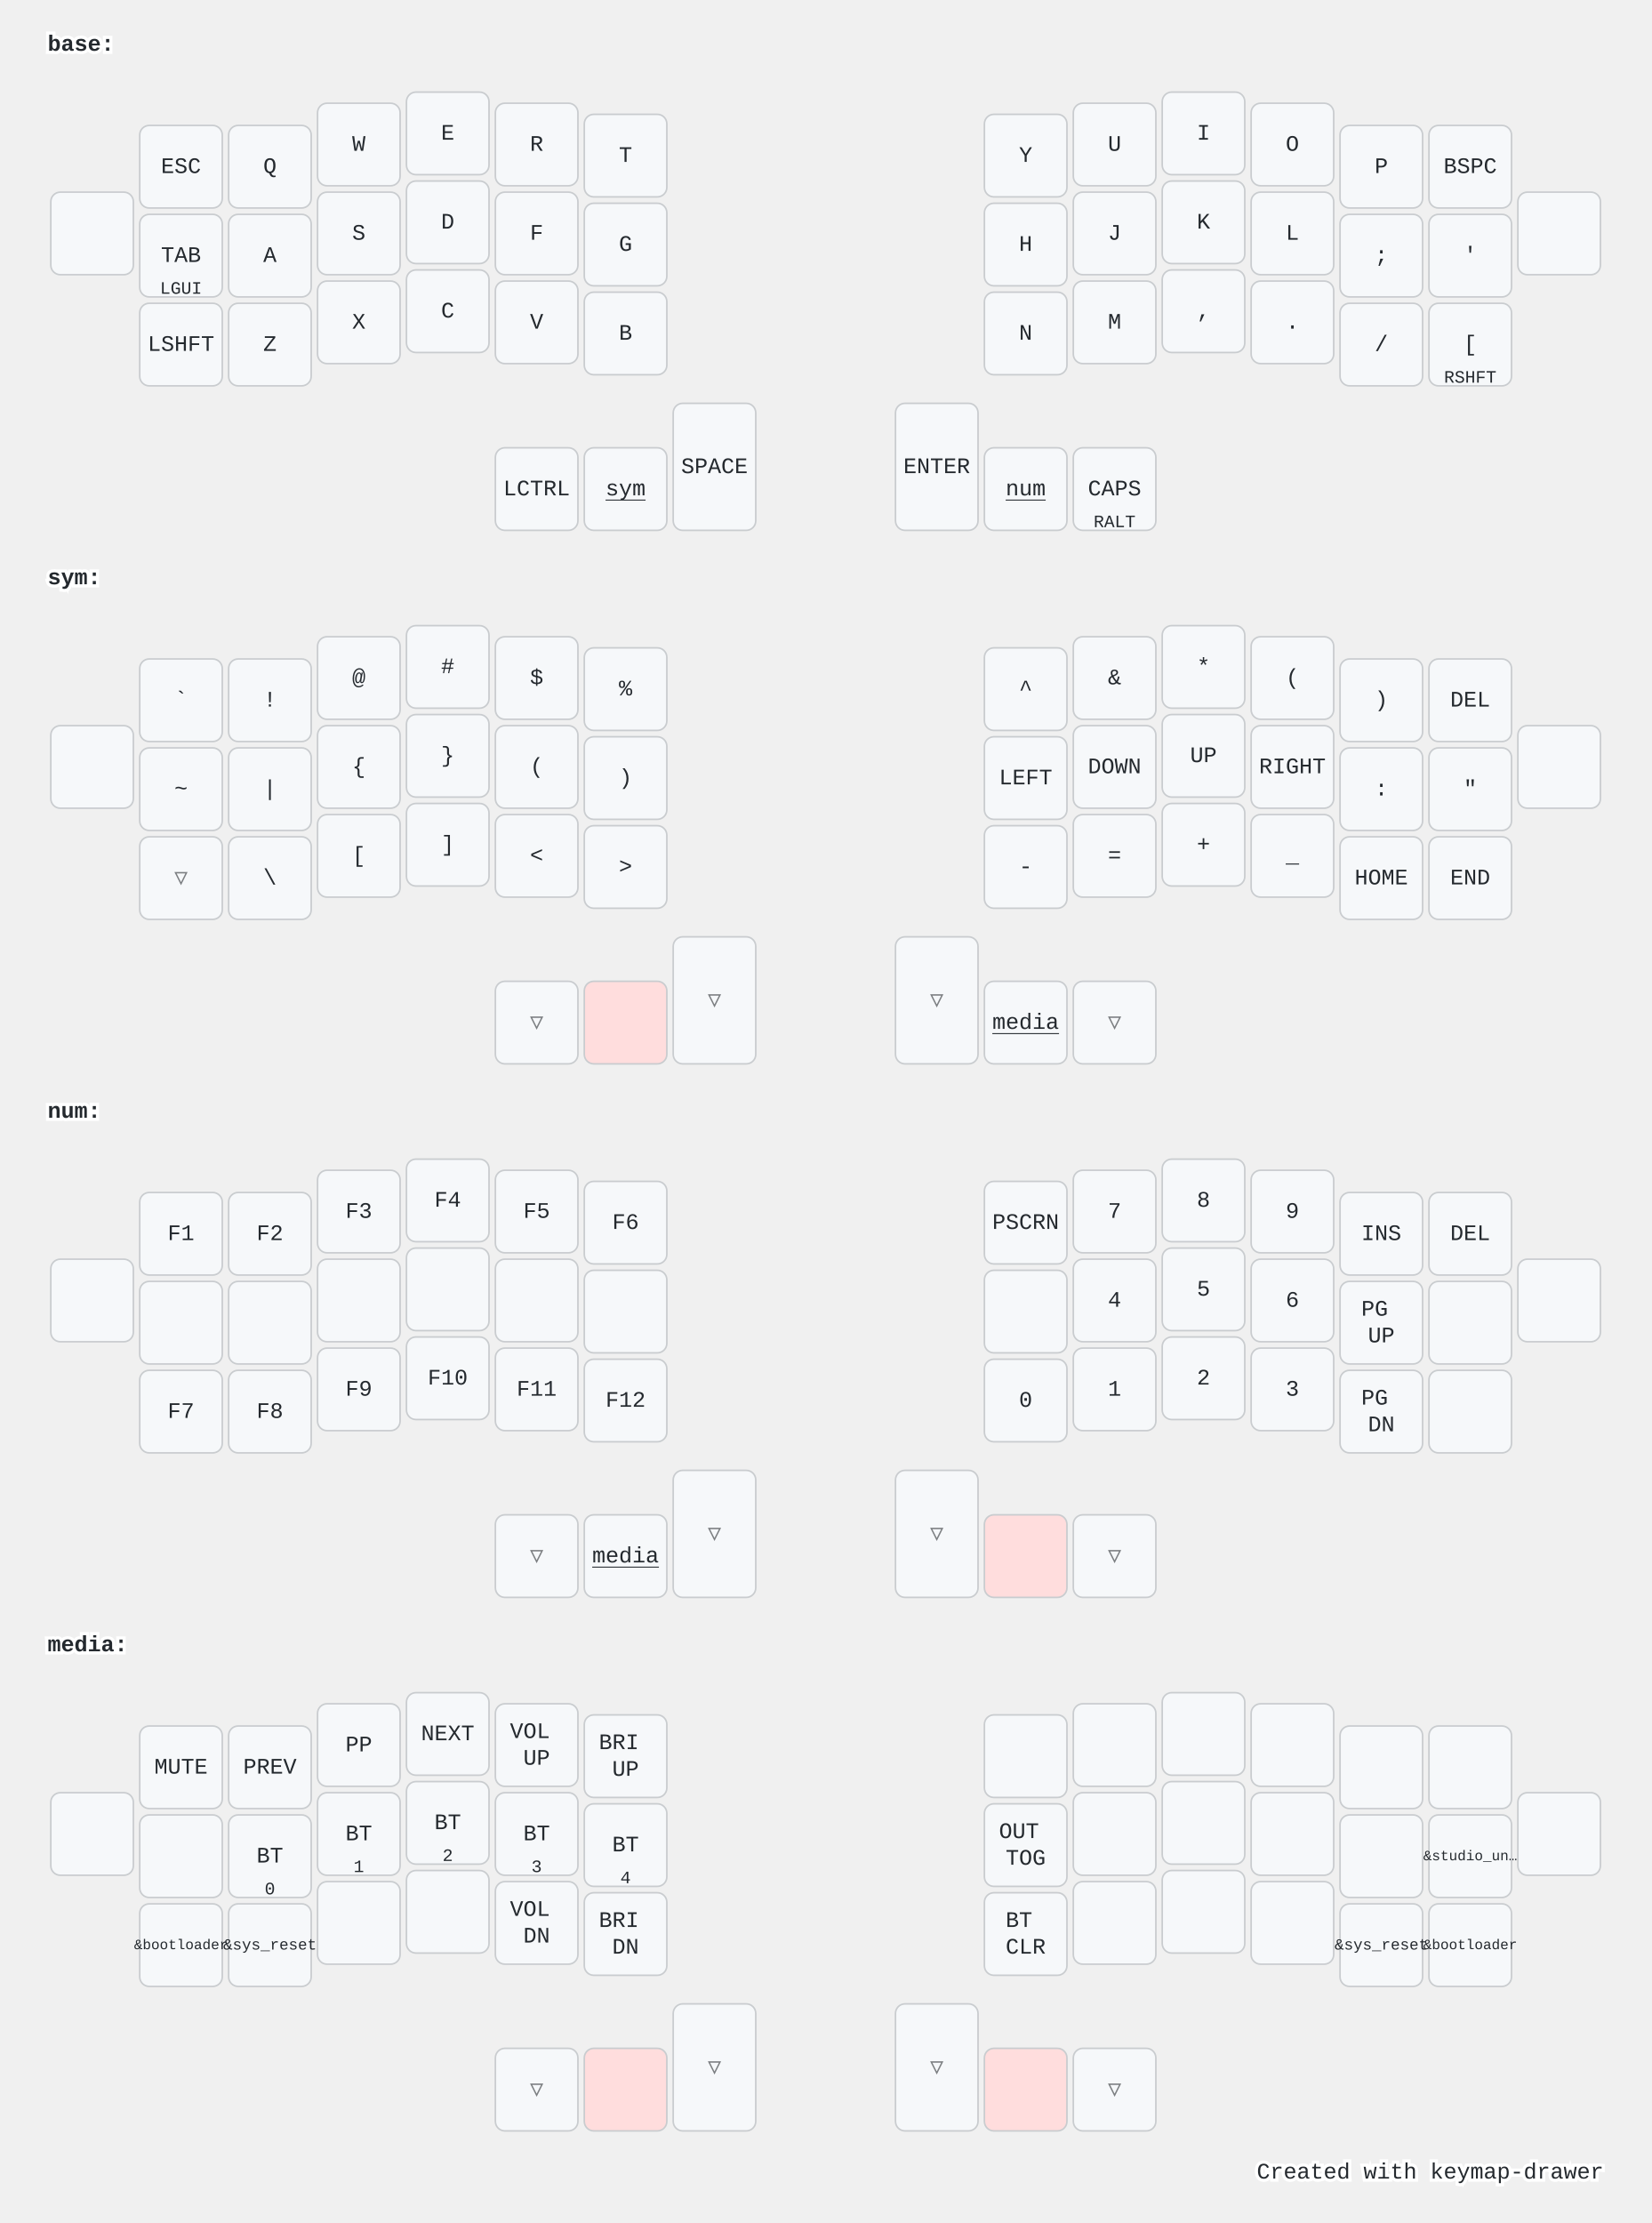
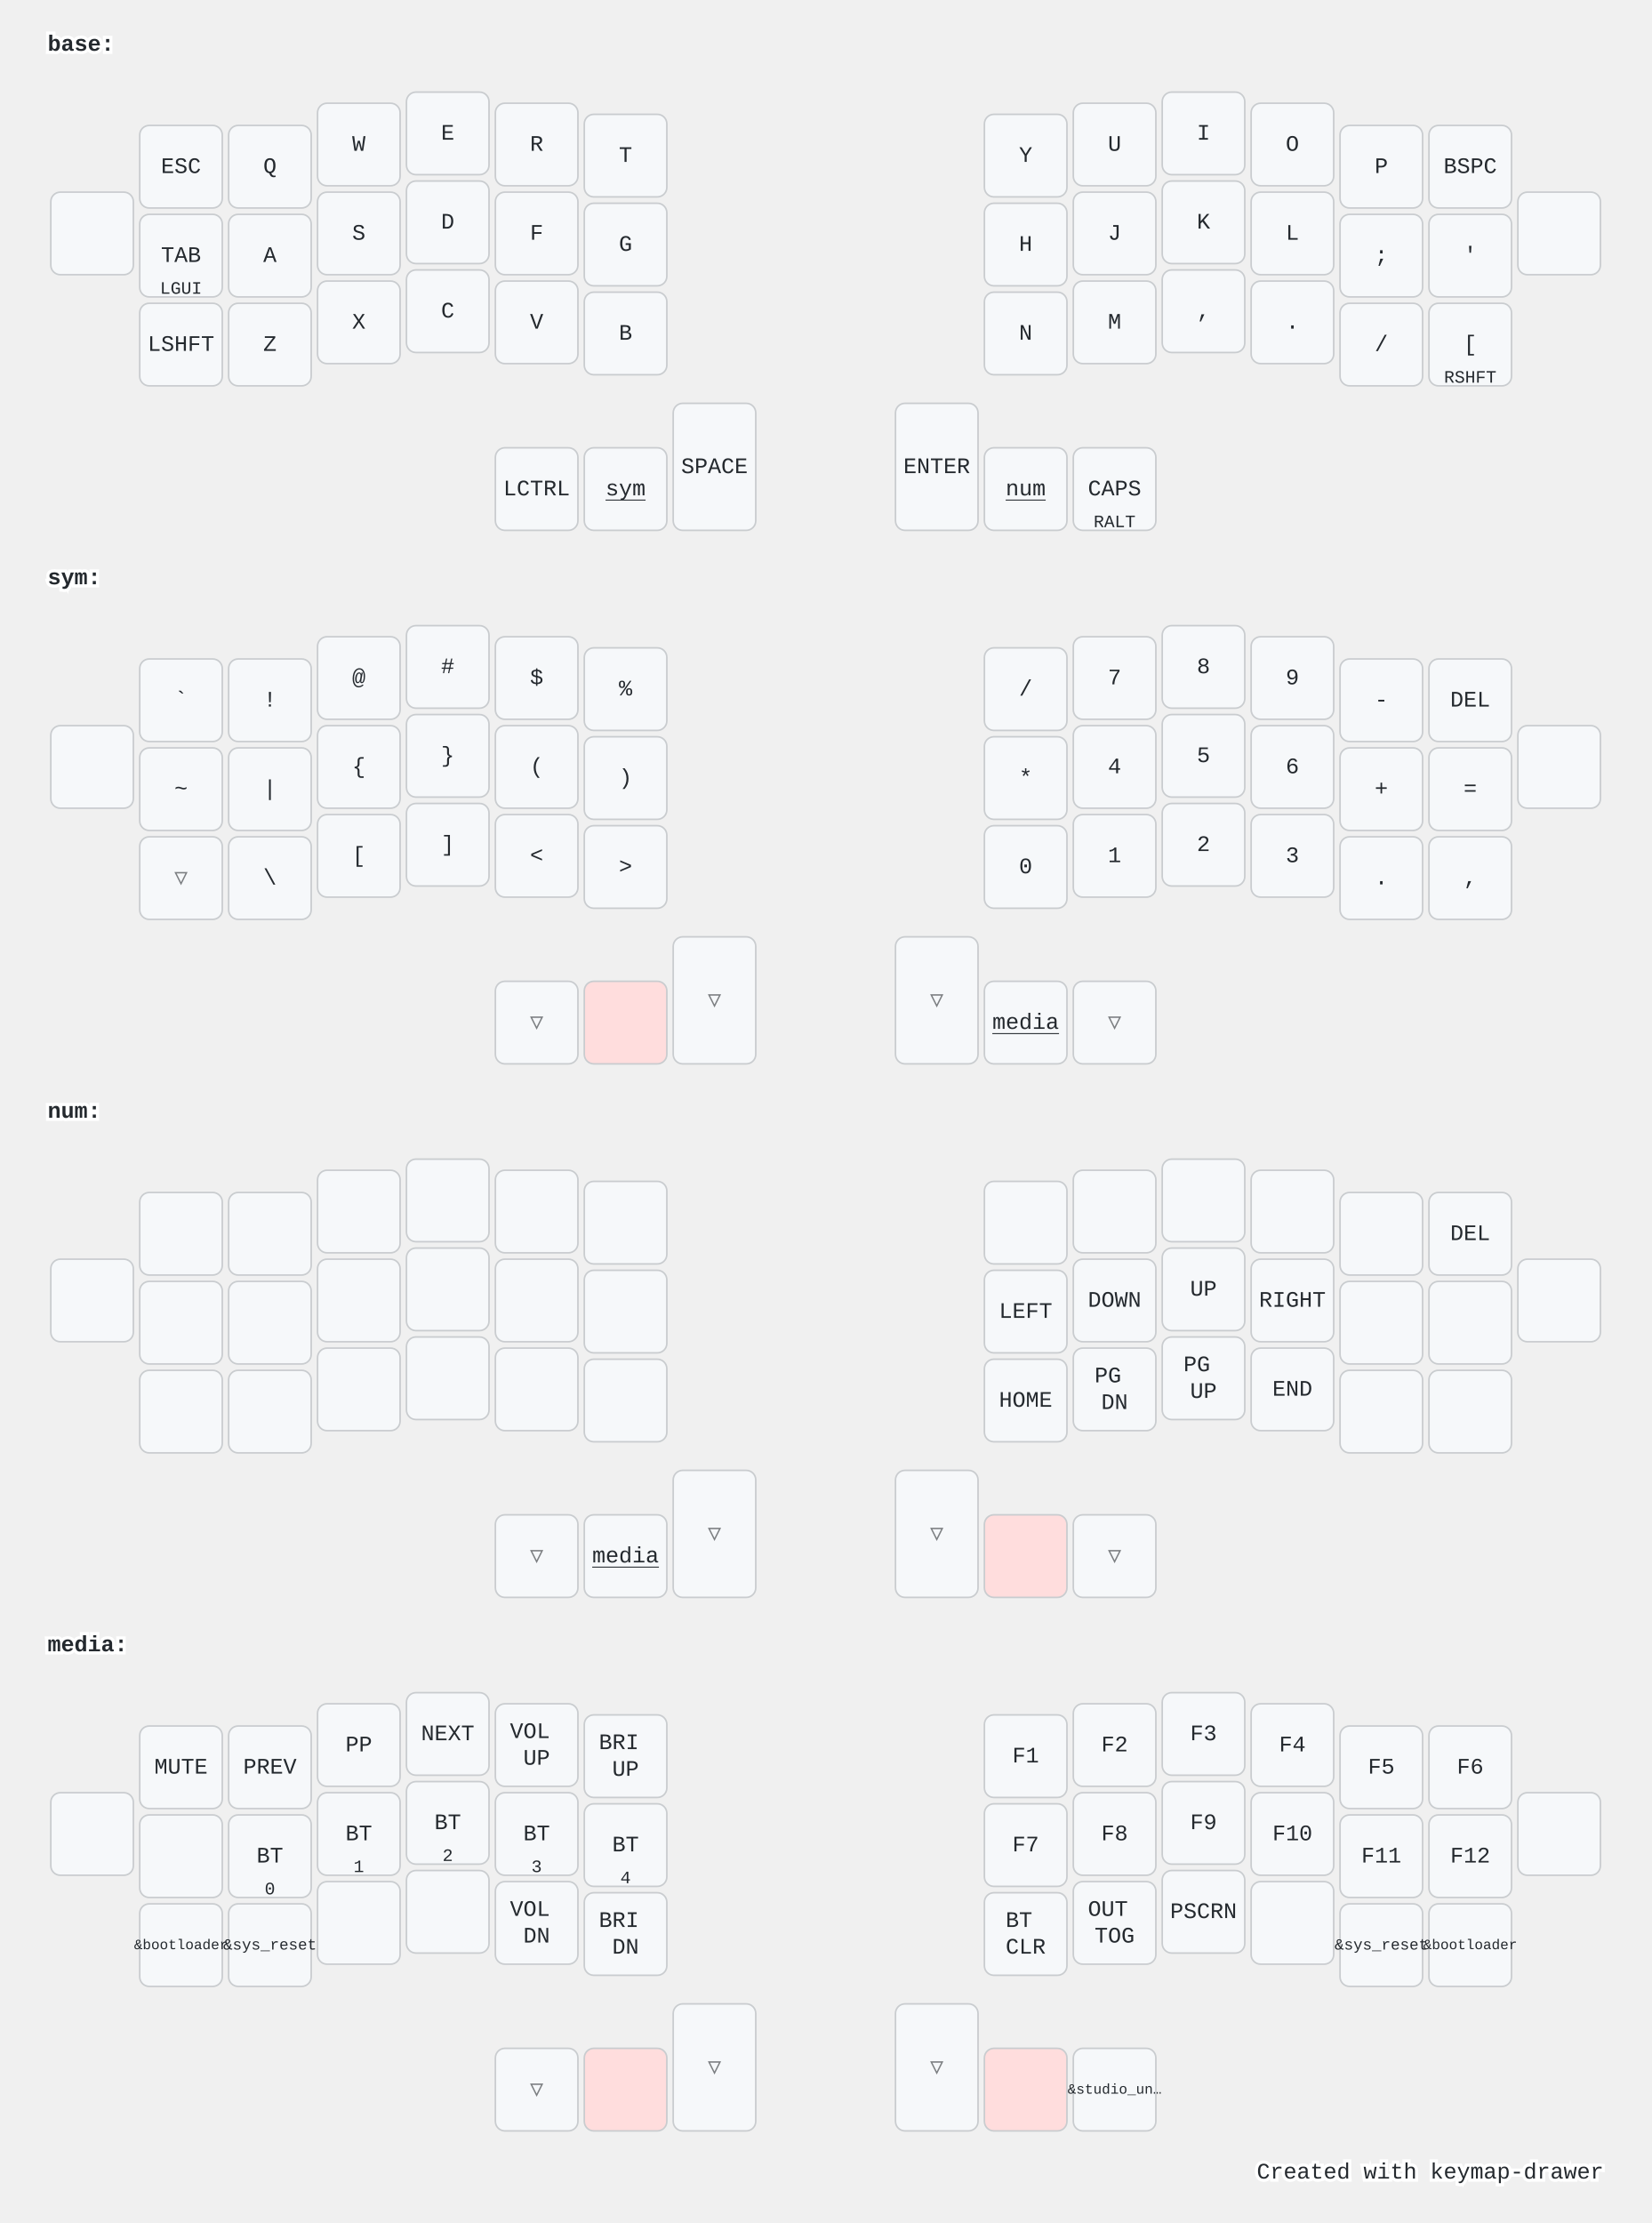
<svg xmlns="http://www.w3.org/2000/svg" width="1040" height="1400" viewBox="0 0 1040 1400" class="keymap">
  <style>/* inherit to force styles through use tags */
svg path {
    fill: inherit;
}

/* font and background color specifications */
svg.keymap {
    font-family: SFMono-Regular,Consolas,Liberation Mono,Menlo,monospace;
    font-size: 14px;
    font-kerning: normal;
    text-rendering: optimizeLegibility;
    fill: #24292e;
}

/* default key styling */
rect.key {
    fill: #f6f8fa;
}

rect.key, rect.combo {
    stroke: #c9cccf;
    stroke-width: 1;
}

/* default key side styling, only used is draw_key_sides is set */
rect.side {
    filter: brightness(90%);
}

/* color accent for combo boxes */
rect.combo, rect.combo-separate {
    fill: #cdf;
}

/* color accent for held keys */
rect.held, rect.combo.held {
    fill: #fdd;
}

/* color accent for ghost (optional) keys */
rect.ghost, rect.combo.ghost {
    stroke-dasharray: 4, 4;
    stroke-width: 2;
}

text {
    text-anchor: middle;
    dominant-baseline: middle;
}

/* styling for layer labels */
text.label {
    font-weight: bold;
    text-anchor: start;
    stroke: white;
    stroke-width: 4;
    paint-order: stroke;
}

/* styling for optional footer */
text.footer {
    text-anchor: end;
    dominant-baseline: auto;
    stroke: white;
    stroke-width: 4;
    paint-order: stroke;
}

/* styling for combo tap, and key non-tap label text */
text.combo, text.hold, text.shifted, text.left, text.right, text.tl, text.tr, text.bl, text.br {
    font-size: 11px;
}

text.hold, text.bl, text.br {
    text-anchor: middle;
    dominant-baseline: auto;
}

text.shifted, text.tl, text.tr {
    text-anchor: middle;
    dominant-baseline: hanging;
}

text.left, text.tl, text.bl {
    text-anchor: start;
}

text.right, text.tr, text.br {
    text-anchor: end;
}

text.layer-activator {
    text-decoration: underline;
}

/* styling for hold/shifted label text in combo box */
text.combo.hold, text.combo.shifted, text.combo.left, text.combo.right {
    font-size: 8px;
}

/* lighter symbol for transparent keys */
text.trans {
    fill: #7b7e81;
}

/* styling for combo dendrons */
path.combo {
    stroke-width: 1;
    stroke: gray;
    fill: none;
}

/* Start Tabler Icons Cleanup */
/* cannot use height/width with glyphs */
.icon-tabler &gt; path {
    fill: inherit;
    stroke: inherit;
    stroke-width: 2;
}
/* hide tabler's default box */
.icon-tabler &gt; path[stroke="none"][fill="none"] {
    visibility: hidden;
}
/* End Tabler Icons Cleanup */

@media (prefers-color-scheme: dark) {
svg.keymap { fill: #d1d6db; }
rect.key { fill: #3f4750; }
rect.key, rect.combo { stroke: #60666c; }
rect.combo, rect.combo-separate { fill: #1f3d7a; }
rect.held, rect.combo.held { fill: #854747; }
text.label, text.footer { stroke: black; }
text.trans { fill: #7e8184; }
path.combo { stroke: #7f7f7f; }

}</style>
  <g transform="translate(30, 0)" class="layer-base">
    <text x="0" y="28" class="label" id="base">base:</text>
    <g transform="translate(0, 56)">
      <g transform="translate(28, 91)" class="key keypos-0">
        <rect rx="6" ry="6" x="-26" y="-26" width="52" height="52" class="key" />
      </g>
      <g transform="translate(84, 49)" class="key keypos-1">
        <rect rx="6" ry="6" x="-26" y="-26" width="52" height="52" class="key" />
        <text x="0" y="0" class="key tap">ESC</text>
      </g>
      <g transform="translate(140, 49)" class="key keypos-2">
        <rect rx="6" ry="6" x="-26" y="-26" width="52" height="52" class="key" />
        <text x="0" y="0" class="key tap">Q</text>
      </g>
      <g transform="translate(196, 35)" class="key keypos-3">
        <rect rx="6" ry="6" x="-26" y="-26" width="52" height="52" class="key" />
        <text x="0" y="0" class="key tap">W</text>
      </g>
      <g transform="translate(252, 28)" class="key keypos-4">
        <rect rx="6" ry="6" x="-26" y="-26" width="52" height="52" class="key" />
        <text x="0" y="0" class="key tap">E</text>
      </g>
      <g transform="translate(308, 35)" class="key keypos-5">
        <rect rx="6" ry="6" x="-26" y="-26" width="52" height="52" class="key" />
        <text x="0" y="0" class="key tap">R</text>
      </g>
      <g transform="translate(364, 42)" class="key keypos-6">
        <rect rx="6" ry="6" x="-26" y="-26" width="52" height="52" class="key" />
        <text x="0" y="0" class="key tap">T</text>
      </g>
      <g transform="translate(616, 42)" class="key keypos-7">
        <rect rx="6" ry="6" x="-26" y="-26" width="52" height="52" class="key" />
        <text x="0" y="0" class="key tap">Y</text>
      </g>
      <g transform="translate(672, 35)" class="key keypos-8">
        <rect rx="6" ry="6" x="-26" y="-26" width="52" height="52" class="key" />
        <text x="0" y="0" class="key tap">U</text>
      </g>
      <g transform="translate(728, 28)" class="key keypos-9">
        <rect rx="6" ry="6" x="-26" y="-26" width="52" height="52" class="key" />
        <text x="0" y="0" class="key tap">I</text>
      </g>
      <g transform="translate(784, 35)" class="key keypos-10">
        <rect rx="6" ry="6" x="-26" y="-26" width="52" height="52" class="key" />
        <text x="0" y="0" class="key tap">O</text>
      </g>
      <g transform="translate(840, 49)" class="key keypos-11">
        <rect rx="6" ry="6" x="-26" y="-26" width="52" height="52" class="key" />
        <text x="0" y="0" class="key tap">P</text>
      </g>
      <g transform="translate(896, 49)" class="key keypos-12">
        <rect rx="6" ry="6" x="-26" y="-26" width="52" height="52" class="key" />
        <text x="0" y="0" class="key tap">BSPC</text>
      </g>
      <g transform="translate(952, 91)" class="key keypos-13">
        <rect rx="6" ry="6" x="-26" y="-26" width="52" height="52" class="key" />
      </g>
      <g transform="translate(84, 105)" class="key keypos-14">
        <rect rx="6" ry="6" x="-26" y="-26" width="52" height="52" class="key" />
        <text x="0" y="0" class="key tap">TAB</text>
        <text x="0" y="24" class="key hold">LGUI</text>
      </g>
      <g transform="translate(140, 105)" class="key keypos-15">
        <rect rx="6" ry="6" x="-26" y="-26" width="52" height="52" class="key" />
        <text x="0" y="0" class="key tap">A</text>
      </g>
      <g transform="translate(196, 91)" class="key keypos-16">
        <rect rx="6" ry="6" x="-26" y="-26" width="52" height="52" class="key" />
        <text x="0" y="0" class="key tap">S</text>
      </g>
      <g transform="translate(252, 84)" class="key keypos-17">
        <rect rx="6" ry="6" x="-26" y="-26" width="52" height="52" class="key" />
        <text x="0" y="0" class="key tap">D</text>
      </g>
      <g transform="translate(308, 91)" class="key keypos-18">
        <rect rx="6" ry="6" x="-26" y="-26" width="52" height="52" class="key" />
        <text x="0" y="0" class="key tap">F</text>
      </g>
      <g transform="translate(364, 98)" class="key keypos-19">
        <rect rx="6" ry="6" x="-26" y="-26" width="52" height="52" class="key" />
        <text x="0" y="0" class="key tap">G</text>
      </g>
      <g transform="translate(616, 98)" class="key keypos-20">
        <rect rx="6" ry="6" x="-26" y="-26" width="52" height="52" class="key" />
        <text x="0" y="0" class="key tap">H</text>
      </g>
      <g transform="translate(672, 91)" class="key keypos-21">
        <rect rx="6" ry="6" x="-26" y="-26" width="52" height="52" class="key" />
        <text x="0" y="0" class="key tap">J</text>
      </g>
      <g transform="translate(728, 84)" class="key keypos-22">
        <rect rx="6" ry="6" x="-26" y="-26" width="52" height="52" class="key" />
        <text x="0" y="0" class="key tap">K</text>
      </g>
      <g transform="translate(784, 91)" class="key keypos-23">
        <rect rx="6" ry="6" x="-26" y="-26" width="52" height="52" class="key" />
        <text x="0" y="0" class="key tap">L</text>
      </g>
      <g transform="translate(840, 105)" class="key keypos-24">
        <rect rx="6" ry="6" x="-26" y="-26" width="52" height="52" class="key" />
        <text x="0" y="0" class="key tap">;</text>
      </g>
      <g transform="translate(896, 105)" class="key keypos-25">
        <rect rx="6" ry="6" x="-26" y="-26" width="52" height="52" class="key" />
        <text x="0" y="0" class="key tap">'</text>
      </g>
      <g transform="translate(84, 161)" class="key keypos-26">
        <rect rx="6" ry="6" x="-26" y="-26" width="52" height="52" class="key" />
        <text x="0" y="0" class="key tap">LSHFT</text>
      </g>
      <g transform="translate(140, 161)" class="key keypos-27">
        <rect rx="6" ry="6" x="-26" y="-26" width="52" height="52" class="key" />
        <text x="0" y="0" class="key tap">Z</text>
      </g>
      <g transform="translate(196, 147)" class="key keypos-28">
        <rect rx="6" ry="6" x="-26" y="-26" width="52" height="52" class="key" />
        <text x="0" y="0" class="key tap">X</text>
      </g>
      <g transform="translate(252, 140)" class="key keypos-29">
        <rect rx="6" ry="6" x="-26" y="-26" width="52" height="52" class="key" />
        <text x="0" y="0" class="key tap">C</text>
      </g>
      <g transform="translate(308, 147)" class="key keypos-30">
        <rect rx="6" ry="6" x="-26" y="-26" width="52" height="52" class="key" />
        <text x="0" y="0" class="key tap">V</text>
      </g>
      <g transform="translate(364, 154)" class="key keypos-31">
        <rect rx="6" ry="6" x="-26" y="-26" width="52" height="52" class="key" />
        <text x="0" y="0" class="key tap">B</text>
      </g>
      <g transform="translate(616, 154)" class="key keypos-32">
        <rect rx="6" ry="6" x="-26" y="-26" width="52" height="52" class="key" />
        <text x="0" y="0" class="key tap">N</text>
      </g>
      <g transform="translate(672, 147)" class="key keypos-33">
        <rect rx="6" ry="6" x="-26" y="-26" width="52" height="52" class="key" />
        <text x="0" y="0" class="key tap">M</text>
      </g>
      <g transform="translate(728, 140)" class="key keypos-34">
        <rect rx="6" ry="6" x="-26" y="-26" width="52" height="52" class="key" />
        <text x="0" y="0" class="key tap">,</text>
      </g>
      <g transform="translate(784, 147)" class="key keypos-35">
        <rect rx="6" ry="6" x="-26" y="-26" width="52" height="52" class="key" />
        <text x="0" y="0" class="key tap">.</text>
      </g>
      <g transform="translate(840, 161)" class="key keypos-36">
        <rect rx="6" ry="6" x="-26" y="-26" width="52" height="52" class="key" />
        <text x="0" y="0" class="key tap">/</text>
      </g>
      <g transform="translate(896, 161)" class="key keypos-37">
        <rect rx="6" ry="6" x="-26" y="-26" width="52" height="52" class="key" />
        <text x="0" y="0" class="key tap">[</text>
        <text x="0" y="24" class="key hold">RSHFT</text>
      </g>
      <g transform="translate(308, 252)" class="key keypos-38">
        <rect rx="6" ry="6" x="-26" y="-26" width="52" height="52" class="key" />
        <text x="0" y="0" class="key tap">LCTRL</text>
      </g>
      <g transform="translate(364, 252)" class="key keypos-39">
        <rect rx="6" ry="6" x="-26" y="-26" width="52" height="52" class="key" />
        <a href="#sym">
          <text x="0" y="0" class="key tap layer-activator">sym</text>
        </a>
      </g>
      <g transform="translate(420, 238)" class="key keypos-40">
        <rect rx="6" ry="6" x="-26" y="-40" width="52" height="80" class="key" />
        <text x="0" y="0" class="key tap">SPACE</text>
      </g>
      <g transform="translate(560, 238)" class="key keypos-41">
        <rect rx="6" ry="6" x="-26" y="-40" width="52" height="80" class="key" />
        <text x="0" y="0" class="key tap">ENTER</text>
      </g>
      <g transform="translate(616, 252)" class="key keypos-42">
        <rect rx="6" ry="6" x="-26" y="-26" width="52" height="52" class="key" />
        <a href="#num">
          <text x="0" y="0" class="key tap layer-activator">num</text>
        </a>
      </g>
      <g transform="translate(672, 252)" class="key keypos-43">
        <rect rx="6" ry="6" x="-26" y="-26" width="52" height="52" class="key" />
        <text x="0" y="0" class="key tap">CAPS</text>
        <text x="0" y="24" class="key hold">RALT</text>
      </g>
    </g>
  </g>
  <g transform="translate(30, 336)" class="layer-sym">
    <text x="0" y="28" class="label" id="sym">sym:</text>
    <g transform="translate(0, 56)">
      <g transform="translate(28, 91)" class="key keypos-0">
        <rect rx="6" ry="6" x="-26" y="-26" width="52" height="52" class="key" />
      </g>
      <g transform="translate(84, 49)" class="key keypos-1">
        <rect rx="6" ry="6" x="-26" y="-26" width="52" height="52" class="key" />
        <text x="0" y="0" class="key tap">`</text>
      </g>
      <g transform="translate(140, 49)" class="key keypos-2">
        <rect rx="6" ry="6" x="-26" y="-26" width="52" height="52" class="key" />
        <text x="0" y="0" class="key tap">!</text>
      </g>
      <g transform="translate(196, 35)" class="key keypos-3">
        <rect rx="6" ry="6" x="-26" y="-26" width="52" height="52" class="key" />
        <text x="0" y="0" class="key tap">@</text>
      </g>
      <g transform="translate(252, 28)" class="key keypos-4">
        <rect rx="6" ry="6" x="-26" y="-26" width="52" height="52" class="key" />
        <text x="0" y="0" class="key tap">#</text>
      </g>
      <g transform="translate(308, 35)" class="key keypos-5">
        <rect rx="6" ry="6" x="-26" y="-26" width="52" height="52" class="key" />
        <text x="0" y="0" class="key tap">$</text>
      </g>
      <g transform="translate(364, 42)" class="key keypos-6">
        <rect rx="6" ry="6" x="-26" y="-26" width="52" height="52" class="key" />
        <text x="0" y="0" class="key tap">%</text>
      </g>
      <g transform="translate(616, 42)" class="key keypos-7">
        <rect rx="6" ry="6" x="-26" y="-26" width="52" height="52" class="key" />
-         <text x="0" y="0" class="key tap">^</text>
+         <text x="0" y="0" class="key tap">/</text>
      </g>
      <g transform="translate(672, 35)" class="key keypos-8">
        <rect rx="6" ry="6" x="-26" y="-26" width="52" height="52" class="key" />
-         <text x="0" y="0" class="key tap">&amp;</text>
+         <text x="0" y="0" class="key tap">7</text>
      </g>
      <g transform="translate(728, 28)" class="key keypos-9">
        <rect rx="6" ry="6" x="-26" y="-26" width="52" height="52" class="key" />
+         <text x="0" y="0" class="key tap">8</text>
+       </g>
+       <g transform="translate(784, 35)" class="key keypos-10">
+         <rect rx="6" ry="6" x="-26" y="-26" width="52" height="52" class="key" />
+         <text x="0" y="0" class="key tap">9</text>
+       </g>
+       <g transform="translate(840, 49)" class="key keypos-11">
+         <rect rx="6" ry="6" x="-26" y="-26" width="52" height="52" class="key" />
+         <text x="0" y="0" class="key tap">-</text>
+       </g>
+       <g transform="translate(896, 49)" class="key keypos-12">
+         <rect rx="6" ry="6" x="-26" y="-26" width="52" height="52" class="key" />
+         <text x="0" y="0" class="key tap">DEL</text>
+       </g>
+       <g transform="translate(952, 91)" class="key keypos-13">
+         <rect rx="6" ry="6" x="-26" y="-26" width="52" height="52" class="key" />
+       </g>
+       <g transform="translate(84, 105)" class="key keypos-14">
+         <rect rx="6" ry="6" x="-26" y="-26" width="52" height="52" class="key" />
+         <text x="0" y="0" class="key tap">~</text>
+       </g>
+       <g transform="translate(140, 105)" class="key keypos-15">
+         <rect rx="6" ry="6" x="-26" y="-26" width="52" height="52" class="key" />
+         <text x="0" y="0" class="key tap">|</text>
+       </g>
+       <g transform="translate(196, 91)" class="key keypos-16">
+         <rect rx="6" ry="6" x="-26" y="-26" width="52" height="52" class="key" />
+         <text x="0" y="0" class="key tap">{</text>
+       </g>
+       <g transform="translate(252, 84)" class="key keypos-17">
+         <rect rx="6" ry="6" x="-26" y="-26" width="52" height="52" class="key" />
+         <text x="0" y="0" class="key tap">}</text>
+       </g>
+       <g transform="translate(308, 91)" class="key keypos-18">
+         <rect rx="6" ry="6" x="-26" y="-26" width="52" height="52" class="key" />
+         <text x="0" y="0" class="key tap">(</text>
+       </g>
+       <g transform="translate(364, 98)" class="key keypos-19">
+         <rect rx="6" ry="6" x="-26" y="-26" width="52" height="52" class="key" />
+         <text x="0" y="0" class="key tap">)</text>
+       </g>
+       <g transform="translate(616, 98)" class="key keypos-20">
+         <rect rx="6" ry="6" x="-26" y="-26" width="52" height="52" class="key" />
        <text x="0" y="0" class="key tap">*</text>
      </g>
-       <g transform="translate(784, 35)" class="key keypos-10">
-         <rect rx="6" ry="6" x="-26" y="-26" width="52" height="52" class="key" />
-         <text x="0" y="0" class="key tap">(</text>
-       </g>
-       <g transform="translate(840, 49)" class="key keypos-11">
-         <rect rx="6" ry="6" x="-26" y="-26" width="52" height="52" class="key" />
-         <text x="0" y="0" class="key tap">)</text>
-       </g>
-       <g transform="translate(896, 49)" class="key keypos-12">
-         <rect rx="6" ry="6" x="-26" y="-26" width="52" height="52" class="key" />
-         <text x="0" y="0" class="key tap">DEL</text>
-       </g>
-       <g transform="translate(952, 91)" class="key keypos-13">
-         <rect rx="6" ry="6" x="-26" y="-26" width="52" height="52" class="key" />
-       </g>
-       <g transform="translate(84, 105)" class="key keypos-14">
-         <rect rx="6" ry="6" x="-26" y="-26" width="52" height="52" class="key" />
-         <text x="0" y="0" class="key tap">~</text>
-       </g>
-       <g transform="translate(140, 105)" class="key keypos-15">
-         <rect rx="6" ry="6" x="-26" y="-26" width="52" height="52" class="key" />
-         <text x="0" y="0" class="key tap">|</text>
-       </g>
-       <g transform="translate(196, 91)" class="key keypos-16">
-         <rect rx="6" ry="6" x="-26" y="-26" width="52" height="52" class="key" />
-         <text x="0" y="0" class="key tap">{</text>
-       </g>
-       <g transform="translate(252, 84)" class="key keypos-17">
-         <rect rx="6" ry="6" x="-26" y="-26" width="52" height="52" class="key" />
-         <text x="0" y="0" class="key tap">}</text>
-       </g>
-       <g transform="translate(308, 91)" class="key keypos-18">
-         <rect rx="6" ry="6" x="-26" y="-26" width="52" height="52" class="key" />
-         <text x="0" y="0" class="key tap">(</text>
-       </g>
-       <g transform="translate(364, 98)" class="key keypos-19">
-         <rect rx="6" ry="6" x="-26" y="-26" width="52" height="52" class="key" />
-         <text x="0" y="0" class="key tap">)</text>
-       </g>
-       <g transform="translate(616, 98)" class="key keypos-20">
-         <rect rx="6" ry="6" x="-26" y="-26" width="52" height="52" class="key" />
-         <text x="0" y="0" class="key tap">LEFT</text>
-       </g>
      <g transform="translate(672, 91)" class="key keypos-21">
        <rect rx="6" ry="6" x="-26" y="-26" width="52" height="52" class="key" />
-         <text x="0" y="0" class="key tap">DOWN</text>
+         <text x="0" y="0" class="key tap">4</text>
      </g>
      <g transform="translate(728, 84)" class="key keypos-22">
        <rect rx="6" ry="6" x="-26" y="-26" width="52" height="52" class="key" />
-         <text x="0" y="0" class="key tap">UP</text>
+         <text x="0" y="0" class="key tap">5</text>
      </g>
      <g transform="translate(784, 91)" class="key keypos-23">
        <rect rx="6" ry="6" x="-26" y="-26" width="52" height="52" class="key" />
-         <text x="0" y="0" class="key tap">RIGHT</text>
+         <text x="0" y="0" class="key tap">6</text>
      </g>
      <g transform="translate(840, 105)" class="key keypos-24">
        <rect rx="6" ry="6" x="-26" y="-26" width="52" height="52" class="key" />
-         <text x="0" y="0" class="key tap">:</text>
+         <text x="0" y="0" class="key tap">+</text>
      </g>
      <g transform="translate(896, 105)" class="key keypos-25">
        <rect rx="6" ry="6" x="-26" y="-26" width="52" height="52" class="key" />
-         <text x="0" y="0" class="key tap">"</text>
+         <text x="0" y="0" class="key tap">=</text>
      </g>
      <g transform="translate(84, 161)" class="key trans keypos-26">
        <rect rx="6" ry="6" x="-26" y="-26" width="52" height="52" class="key trans" />
        <text x="0" y="0" class="key trans tap">▽</text>
      </g>
      <g transform="translate(140, 161)" class="key keypos-27">
        <rect rx="6" ry="6" x="-26" y="-26" width="52" height="52" class="key" />
        <text x="0" y="0" class="key tap">\</text>
      </g>
      <g transform="translate(196, 147)" class="key keypos-28">
        <rect rx="6" ry="6" x="-26" y="-26" width="52" height="52" class="key" />
        <text x="0" y="0" class="key tap">[</text>
      </g>
      <g transform="translate(252, 140)" class="key keypos-29">
        <rect rx="6" ry="6" x="-26" y="-26" width="52" height="52" class="key" />
        <text x="0" y="0" class="key tap">]</text>
      </g>
      <g transform="translate(308, 147)" class="key keypos-30">
        <rect rx="6" ry="6" x="-26" y="-26" width="52" height="52" class="key" />
        <text x="0" y="0" class="key tap">&lt;</text>
      </g>
      <g transform="translate(364, 154)" class="key keypos-31">
        <rect rx="6" ry="6" x="-26" y="-26" width="52" height="52" class="key" />
        <text x="0" y="0" class="key tap">&gt;</text>
      </g>
      <g transform="translate(616, 154)" class="key keypos-32">
        <rect rx="6" ry="6" x="-26" y="-26" width="52" height="52" class="key" />
-         <text x="0" y="0" class="key tap">-</text>
+         <text x="0" y="0" class="key tap">0</text>
      </g>
      <g transform="translate(672, 147)" class="key keypos-33">
        <rect rx="6" ry="6" x="-26" y="-26" width="52" height="52" class="key" />
-         <text x="0" y="0" class="key tap">=</text>
+         <text x="0" y="0" class="key tap">1</text>
      </g>
      <g transform="translate(728, 140)" class="key keypos-34">
        <rect rx="6" ry="6" x="-26" y="-26" width="52" height="52" class="key" />
-         <text x="0" y="0" class="key tap">+</text>
+         <text x="0" y="0" class="key tap">2</text>
      </g>
      <g transform="translate(784, 147)" class="key keypos-35">
        <rect rx="6" ry="6" x="-26" y="-26" width="52" height="52" class="key" />
-         <text x="0" y="0" class="key tap">_</text>
+         <text x="0" y="0" class="key tap">3</text>
      </g>
      <g transform="translate(840, 161)" class="key keypos-36">
        <rect rx="6" ry="6" x="-26" y="-26" width="52" height="52" class="key" />
-         <text x="0" y="0" class="key tap">HOME</text>
+         <text x="0" y="0" class="key tap">.</text>
      </g>
      <g transform="translate(896, 161)" class="key keypos-37">
        <rect rx="6" ry="6" x="-26" y="-26" width="52" height="52" class="key" />
-         <text x="0" y="0" class="key tap">END</text>
+         <text x="0" y="0" class="key tap">,</text>
      </g>
      <g transform="translate(308, 252)" class="key trans keypos-38">
        <rect rx="6" ry="6" x="-26" y="-26" width="52" height="52" class="key trans" />
        <text x="0" y="0" class="key trans tap">▽</text>
      </g>
      <g transform="translate(364, 252)" class="key held keypos-39">
        <rect rx="6" ry="6" x="-26" y="-26" width="52" height="52" class="key held" />
      </g>
      <g transform="translate(420, 238)" class="key trans keypos-40">
        <rect rx="6" ry="6" x="-26" y="-40" width="52" height="80" class="key trans" />
        <text x="0" y="0" class="key trans tap">▽</text>
      </g>
      <g transform="translate(560, 238)" class="key trans keypos-41">
        <rect rx="6" ry="6" x="-26" y="-40" width="52" height="80" class="key trans" />
        <text x="0" y="0" class="key trans tap">▽</text>
      </g>
      <g transform="translate(616, 252)" class="key keypos-42">
        <rect rx="6" ry="6" x="-26" y="-26" width="52" height="52" class="key" />
        <a href="#media">
          <text x="0" y="0" class="key tap layer-activator">media</text>
        </a>
      </g>
      <g transform="translate(672, 252)" class="key trans keypos-43">
        <rect rx="6" ry="6" x="-26" y="-26" width="52" height="52" class="key trans" />
        <text x="0" y="0" class="key trans tap">▽</text>
      </g>
    </g>
  </g>
  <g transform="translate(30, 672)" class="layer-num">
    <text x="0" y="28" class="label" id="num">num:</text>
    <g transform="translate(0, 56)">
      <g transform="translate(28, 91)" class="key keypos-0">
        <rect rx="6" ry="6" x="-26" y="-26" width="52" height="52" class="key" />
      </g>
      <g transform="translate(84, 49)" class="key keypos-1">
        <rect rx="6" ry="6" x="-26" y="-26" width="52" height="52" class="key" />
-         <text x="0" y="0" class="key tap">F1</text>
      </g>
      <g transform="translate(140, 49)" class="key keypos-2">
        <rect rx="6" ry="6" x="-26" y="-26" width="52" height="52" class="key" />
-         <text x="0" y="0" class="key tap">F2</text>
      </g>
      <g transform="translate(196, 35)" class="key keypos-3">
        <rect rx="6" ry="6" x="-26" y="-26" width="52" height="52" class="key" />
-         <text x="0" y="0" class="key tap">F3</text>
      </g>
      <g transform="translate(252, 28)" class="key keypos-4">
        <rect rx="6" ry="6" x="-26" y="-26" width="52" height="52" class="key" />
-         <text x="0" y="0" class="key tap">F4</text>
      </g>
      <g transform="translate(308, 35)" class="key keypos-5">
        <rect rx="6" ry="6" x="-26" y="-26" width="52" height="52" class="key" />
-         <text x="0" y="0" class="key tap">F5</text>
      </g>
      <g transform="translate(364, 42)" class="key keypos-6">
        <rect rx="6" ry="6" x="-26" y="-26" width="52" height="52" class="key" />
-         <text x="0" y="0" class="key tap">F6</text>
      </g>
      <g transform="translate(616, 42)" class="key keypos-7">
        <rect rx="6" ry="6" x="-26" y="-26" width="52" height="52" class="key" />
-         <text x="0" y="0" class="key tap">PSCRN</text>
      </g>
      <g transform="translate(672, 35)" class="key keypos-8">
        <rect rx="6" ry="6" x="-26" y="-26" width="52" height="52" class="key" />
-         <text x="0" y="0" class="key tap">7</text>
      </g>
      <g transform="translate(728, 28)" class="key keypos-9">
        <rect rx="6" ry="6" x="-26" y="-26" width="52" height="52" class="key" />
-         <text x="0" y="0" class="key tap">8</text>
      </g>
      <g transform="translate(784, 35)" class="key keypos-10">
        <rect rx="6" ry="6" x="-26" y="-26" width="52" height="52" class="key" />
-         <text x="0" y="0" class="key tap">9</text>
      </g>
      <g transform="translate(840, 49)" class="key keypos-11">
        <rect rx="6" ry="6" x="-26" y="-26" width="52" height="52" class="key" />
-         <text x="0" y="0" class="key tap">INS</text>
      </g>
      <g transform="translate(896, 49)" class="key keypos-12">
        <rect rx="6" ry="6" x="-26" y="-26" width="52" height="52" class="key" />
        <text x="0" y="0" class="key tap">DEL</text>
      </g>
      <g transform="translate(952, 91)" class="key keypos-13">
        <rect rx="6" ry="6" x="-26" y="-26" width="52" height="52" class="key" />
      </g>
      <g transform="translate(84, 105)" class="key keypos-14">
        <rect rx="6" ry="6" x="-26" y="-26" width="52" height="52" class="key" />
      </g>
      <g transform="translate(140, 105)" class="key keypos-15">
        <rect rx="6" ry="6" x="-26" y="-26" width="52" height="52" class="key" />
      </g>
      <g transform="translate(196, 91)" class="key keypos-16">
        <rect rx="6" ry="6" x="-26" y="-26" width="52" height="52" class="key" />
      </g>
      <g transform="translate(252, 84)" class="key keypos-17">
        <rect rx="6" ry="6" x="-26" y="-26" width="52" height="52" class="key" />
      </g>
      <g transform="translate(308, 91)" class="key keypos-18">
        <rect rx="6" ry="6" x="-26" y="-26" width="52" height="52" class="key" />
      </g>
      <g transform="translate(364, 98)" class="key keypos-19">
        <rect rx="6" ry="6" x="-26" y="-26" width="52" height="52" class="key" />
      </g>
      <g transform="translate(616, 98)" class="key keypos-20">
        <rect rx="6" ry="6" x="-26" y="-26" width="52" height="52" class="key" />
+         <text x="0" y="0" class="key tap">LEFT</text>
      </g>
      <g transform="translate(672, 91)" class="key keypos-21">
        <rect rx="6" ry="6" x="-26" y="-26" width="52" height="52" class="key" />
-         <text x="0" y="0" class="key tap">4</text>
+         <text x="0" y="0" class="key tap">DOWN</text>
      </g>
      <g transform="translate(728, 84)" class="key keypos-22">
        <rect rx="6" ry="6" x="-26" y="-26" width="52" height="52" class="key" />
-         <text x="0" y="0" class="key tap">5</text>
+         <text x="0" y="0" class="key tap">UP</text>
      </g>
      <g transform="translate(784, 91)" class="key keypos-23">
        <rect rx="6" ry="6" x="-26" y="-26" width="52" height="52" class="key" />
-         <text x="0" y="0" class="key tap">6</text>
+         <text x="0" y="0" class="key tap">RIGHT</text>
      </g>
      <g transform="translate(840, 105)" class="key keypos-24">
+         <rect rx="6" ry="6" x="-26" y="-26" width="52" height="52" class="key" />
+       </g>
+       <g transform="translate(896, 105)" class="key keypos-25">
+         <rect rx="6" ry="6" x="-26" y="-26" width="52" height="52" class="key" />
+       </g>
+       <g transform="translate(84, 161)" class="key keypos-26">
+         <rect rx="6" ry="6" x="-26" y="-26" width="52" height="52" class="key" />
+       </g>
+       <g transform="translate(140, 161)" class="key keypos-27">
+         <rect rx="6" ry="6" x="-26" y="-26" width="52" height="52" class="key" />
+       </g>
+       <g transform="translate(196, 147)" class="key keypos-28">
+         <rect rx="6" ry="6" x="-26" y="-26" width="52" height="52" class="key" />
+       </g>
+       <g transform="translate(252, 140)" class="key keypos-29">
+         <rect rx="6" ry="6" x="-26" y="-26" width="52" height="52" class="key" />
+       </g>
+       <g transform="translate(308, 147)" class="key keypos-30">
+         <rect rx="6" ry="6" x="-26" y="-26" width="52" height="52" class="key" />
+       </g>
+       <g transform="translate(364, 154)" class="key keypos-31">
+         <rect rx="6" ry="6" x="-26" y="-26" width="52" height="52" class="key" />
+       </g>
+       <g transform="translate(616, 154)" class="key keypos-32">
+         <rect rx="6" ry="6" x="-26" y="-26" width="52" height="52" class="key" />
+         <text x="0" y="0" class="key tap">HOME</text>
+       </g>
+       <g transform="translate(672, 147)" class="key keypos-33">
+         <rect rx="6" ry="6" x="-26" y="-26" width="52" height="52" class="key" />
+         <text x="0" y="0" class="key tap">
+           <tspan x="0" dy="-0.6em">PG</tspan>
+           <tspan x="0" dy="1.2em">DN</tspan>
+         </text>
+       </g>
+       <g transform="translate(728, 140)" class="key keypos-34">
        <rect rx="6" ry="6" x="-26" y="-26" width="52" height="52" class="key" />
        <text x="0" y="0" class="key tap">
          <tspan x="0" dy="-0.6em">PG</tspan>
          <tspan x="0" dy="1.2em">UP</tspan>
        </text>
      </g>
-       <g transform="translate(896, 105)" class="key keypos-25">
-         <rect rx="6" ry="6" x="-26" y="-26" width="52" height="52" class="key" />
-       </g>
-       <g transform="translate(84, 161)" class="key keypos-26">
-         <rect rx="6" ry="6" x="-26" y="-26" width="52" height="52" class="key" />
-         <text x="0" y="0" class="key tap">F7</text>
-       </g>
-       <g transform="translate(140, 161)" class="key keypos-27">
-         <rect rx="6" ry="6" x="-26" y="-26" width="52" height="52" class="key" />
-         <text x="0" y="0" class="key tap">F8</text>
-       </g>
-       <g transform="translate(196, 147)" class="key keypos-28">
-         <rect rx="6" ry="6" x="-26" y="-26" width="52" height="52" class="key" />
-         <text x="0" y="0" class="key tap">F9</text>
-       </g>
-       <g transform="translate(252, 140)" class="key keypos-29">
-         <rect rx="6" ry="6" x="-26" y="-26" width="52" height="52" class="key" />
-         <text x="0" y="0" class="key tap">F10</text>
-       </g>
-       <g transform="translate(308, 147)" class="key keypos-30">
-         <rect rx="6" ry="6" x="-26" y="-26" width="52" height="52" class="key" />
-         <text x="0" y="0" class="key tap">F11</text>
-       </g>
-       <g transform="translate(364, 154)" class="key keypos-31">
-         <rect rx="6" ry="6" x="-26" y="-26" width="52" height="52" class="key" />
-         <text x="0" y="0" class="key tap">F12</text>
-       </g>
-       <g transform="translate(616, 154)" class="key keypos-32">
-         <rect rx="6" ry="6" x="-26" y="-26" width="52" height="52" class="key" />
-         <text x="0" y="0" class="key tap">0</text>
-       </g>
-       <g transform="translate(672, 147)" class="key keypos-33">
-         <rect rx="6" ry="6" x="-26" y="-26" width="52" height="52" class="key" />
-         <text x="0" y="0" class="key tap">1</text>
-       </g>
-       <g transform="translate(728, 140)" class="key keypos-34">
-         <rect rx="6" ry="6" x="-26" y="-26" width="52" height="52" class="key" />
-         <text x="0" y="0" class="key tap">2</text>
-       </g>
      <g transform="translate(784, 147)" class="key keypos-35">
        <rect rx="6" ry="6" x="-26" y="-26" width="52" height="52" class="key" />
-         <text x="0" y="0" class="key tap">3</text>
+         <text x="0" y="0" class="key tap">END</text>
      </g>
      <g transform="translate(840, 161)" class="key keypos-36">
        <rect rx="6" ry="6" x="-26" y="-26" width="52" height="52" class="key" />
-         <text x="0" y="0" class="key tap">
-           <tspan x="0" dy="-0.6em">PG</tspan>
-           <tspan x="0" dy="1.2em">DN</tspan>
-         </text>
      </g>
      <g transform="translate(896, 161)" class="key keypos-37">
        <rect rx="6" ry="6" x="-26" y="-26" width="52" height="52" class="key" />
      </g>
      <g transform="translate(308, 252)" class="key trans keypos-38">
        <rect rx="6" ry="6" x="-26" y="-26" width="52" height="52" class="key trans" />
        <text x="0" y="0" class="key trans tap">▽</text>
      </g>
      <g transform="translate(364, 252)" class="key keypos-39">
        <rect rx="6" ry="6" x="-26" y="-26" width="52" height="52" class="key" />
        <a href="#media">
          <text x="0" y="0" class="key tap layer-activator">media</text>
        </a>
      </g>
      <g transform="translate(420, 238)" class="key trans keypos-40">
        <rect rx="6" ry="6" x="-26" y="-40" width="52" height="80" class="key trans" />
        <text x="0" y="0" class="key trans tap">▽</text>
      </g>
      <g transform="translate(560, 238)" class="key trans keypos-41">
        <rect rx="6" ry="6" x="-26" y="-40" width="52" height="80" class="key trans" />
        <text x="0" y="0" class="key trans tap">▽</text>
      </g>
      <g transform="translate(616, 252)" class="key held keypos-42">
        <rect rx="6" ry="6" x="-26" y="-26" width="52" height="52" class="key held" />
      </g>
      <g transform="translate(672, 252)" class="key trans keypos-43">
        <rect rx="6" ry="6" x="-26" y="-26" width="52" height="52" class="key trans" />
        <text x="0" y="0" class="key trans tap">▽</text>
      </g>
    </g>
  </g>
  <g transform="translate(30, 1008)" class="layer-media">
    <text x="0" y="28" class="label" id="media">media:</text>
    <g transform="translate(0, 56)">
      <g transform="translate(28, 91)" class="key keypos-0">
        <rect rx="6" ry="6" x="-26" y="-26" width="52" height="52" class="key" />
      </g>
      <g transform="translate(84, 49)" class="key keypos-1">
        <rect rx="6" ry="6" x="-26" y="-26" width="52" height="52" class="key" />
        <text x="0" y="0" class="key tap">MUTE</text>
      </g>
      <g transform="translate(140, 49)" class="key keypos-2">
        <rect rx="6" ry="6" x="-26" y="-26" width="52" height="52" class="key" />
        <text x="0" y="0" class="key tap">PREV</text>
      </g>
      <g transform="translate(196, 35)" class="key keypos-3">
        <rect rx="6" ry="6" x="-26" y="-26" width="52" height="52" class="key" />
        <text x="0" y="0" class="key tap">PP</text>
      </g>
      <g transform="translate(252, 28)" class="key keypos-4">
        <rect rx="6" ry="6" x="-26" y="-26" width="52" height="52" class="key" />
        <text x="0" y="0" class="key tap">NEXT</text>
      </g>
      <g transform="translate(308, 35)" class="key keypos-5">
        <rect rx="6" ry="6" x="-26" y="-26" width="52" height="52" class="key" />
        <text x="0" y="0" class="key tap">
          <tspan x="0" dy="-0.6em">VOL</tspan>
          <tspan x="0" dy="1.2em">UP</tspan>
        </text>
      </g>
      <g transform="translate(364, 42)" class="key keypos-6">
        <rect rx="6" ry="6" x="-26" y="-26" width="52" height="52" class="key" />
        <text x="0" y="0" class="key tap">
          <tspan x="0" dy="-0.6em">BRI</tspan>
          <tspan x="0" dy="1.2em">UP</tspan>
        </text>
      </g>
      <g transform="translate(616, 42)" class="key keypos-7">
        <rect rx="6" ry="6" x="-26" y="-26" width="52" height="52" class="key" />
+         <text x="0" y="0" class="key tap">F1</text>
      </g>
      <g transform="translate(672, 35)" class="key keypos-8">
        <rect rx="6" ry="6" x="-26" y="-26" width="52" height="52" class="key" />
+         <text x="0" y="0" class="key tap">F2</text>
      </g>
      <g transform="translate(728, 28)" class="key keypos-9">
        <rect rx="6" ry="6" x="-26" y="-26" width="52" height="52" class="key" />
+         <text x="0" y="0" class="key tap">F3</text>
      </g>
      <g transform="translate(784, 35)" class="key keypos-10">
        <rect rx="6" ry="6" x="-26" y="-26" width="52" height="52" class="key" />
+         <text x="0" y="0" class="key tap">F4</text>
      </g>
      <g transform="translate(840, 49)" class="key keypos-11">
        <rect rx="6" ry="6" x="-26" y="-26" width="52" height="52" class="key" />
+         <text x="0" y="0" class="key tap">F5</text>
      </g>
      <g transform="translate(896, 49)" class="key keypos-12">
        <rect rx="6" ry="6" x="-26" y="-26" width="52" height="52" class="key" />
+         <text x="0" y="0" class="key tap">F6</text>
      </g>
      <g transform="translate(952, 91)" class="key keypos-13">
        <rect rx="6" ry="6" x="-26" y="-26" width="52" height="52" class="key" />
      </g>
      <g transform="translate(84, 105)" class="key keypos-14">
        <rect rx="6" ry="6" x="-26" y="-26" width="52" height="52" class="key" />
      </g>
      <g transform="translate(140, 105)" class="key keypos-15">
        <rect rx="6" ry="6" x="-26" y="-26" width="52" height="52" class="key" />
        <text x="0" y="0" class="key tap">BT</text>
        <text x="0" y="24" class="key hold">0</text>
      </g>
      <g transform="translate(196, 91)" class="key keypos-16">
        <rect rx="6" ry="6" x="-26" y="-26" width="52" height="52" class="key" />
        <text x="0" y="0" class="key tap">BT</text>
        <text x="0" y="24" class="key hold">1</text>
      </g>
      <g transform="translate(252, 84)" class="key keypos-17">
        <rect rx="6" ry="6" x="-26" y="-26" width="52" height="52" class="key" />
        <text x="0" y="0" class="key tap">BT</text>
        <text x="0" y="24" class="key hold">2</text>
      </g>
      <g transform="translate(308, 91)" class="key keypos-18">
        <rect rx="6" ry="6" x="-26" y="-26" width="52" height="52" class="key" />
        <text x="0" y="0" class="key tap">BT</text>
        <text x="0" y="24" class="key hold">3</text>
      </g>
      <g transform="translate(364, 98)" class="key keypos-19">
        <rect rx="6" ry="6" x="-26" y="-26" width="52" height="52" class="key" />
        <text x="0" y="0" class="key tap">BT</text>
        <text x="0" y="24" class="key hold">4</text>
      </g>
      <g transform="translate(616, 98)" class="key keypos-20">
        <rect rx="6" ry="6" x="-26" y="-26" width="52" height="52" class="key" />
+         <text x="0" y="0" class="key tap">F7</text>
+       </g>
+       <g transform="translate(672, 91)" class="key keypos-21">
+         <rect rx="6" ry="6" x="-26" y="-26" width="52" height="52" class="key" />
+         <text x="0" y="0" class="key tap">F8</text>
+       </g>
+       <g transform="translate(728, 84)" class="key keypos-22">
+         <rect rx="6" ry="6" x="-26" y="-26" width="52" height="52" class="key" />
+         <text x="0" y="0" class="key tap">F9</text>
+       </g>
+       <g transform="translate(784, 91)" class="key keypos-23">
+         <rect rx="6" ry="6" x="-26" y="-26" width="52" height="52" class="key" />
+         <text x="0" y="0" class="key tap">F10</text>
+       </g>
+       <g transform="translate(840, 105)" class="key keypos-24">
+         <rect rx="6" ry="6" x="-26" y="-26" width="52" height="52" class="key" />
+         <text x="0" y="0" class="key tap">F11</text>
+       </g>
+       <g transform="translate(896, 105)" class="key keypos-25">
+         <rect rx="6" ry="6" x="-26" y="-26" width="52" height="52" class="key" />
+         <text x="0" y="0" class="key tap">F12</text>
+       </g>
+       <g transform="translate(84, 161)" class="key keypos-26">
+         <rect rx="6" ry="6" x="-26" y="-26" width="52" height="52" class="key" />
+         <text x="0" y="0" class="key tap">
+           <tspan style="font-size: 64%">&amp;bootloader</tspan>
+         </text>
+       </g>
+       <g transform="translate(140, 161)" class="key keypos-27">
+         <rect rx="6" ry="6" x="-26" y="-26" width="52" height="52" class="key" />
+         <text x="0" y="0" class="key tap">
+           <tspan style="font-size: 70%">&amp;sys_reset</tspan>
+         </text>
+       </g>
+       <g transform="translate(196, 147)" class="key keypos-28">
+         <rect rx="6" ry="6" x="-26" y="-26" width="52" height="52" class="key" />
+       </g>
+       <g transform="translate(252, 140)" class="key keypos-29">
+         <rect rx="6" ry="6" x="-26" y="-26" width="52" height="52" class="key" />
+       </g>
+       <g transform="translate(308, 147)" class="key keypos-30">
+         <rect rx="6" ry="6" x="-26" y="-26" width="52" height="52" class="key" />
+         <text x="0" y="0" class="key tap">
+           <tspan x="0" dy="-0.6em">VOL</tspan>
+           <tspan x="0" dy="1.2em">DN</tspan>
+         </text>
+       </g>
+       <g transform="translate(364, 154)" class="key keypos-31">
+         <rect rx="6" ry="6" x="-26" y="-26" width="52" height="52" class="key" />
+         <text x="0" y="0" class="key tap">
+           <tspan x="0" dy="-0.6em">BRI</tspan>
+           <tspan x="0" dy="1.2em">DN</tspan>
+         </text>
+       </g>
+       <g transform="translate(616, 154)" class="key keypos-32">
+         <rect rx="6" ry="6" x="-26" y="-26" width="52" height="52" class="key" />
+         <text x="0" y="0" class="key tap">
+           <tspan x="0" dy="-0.6em">BT</tspan>
+           <tspan x="0" dy="1.2em">CLR</tspan>
+         </text>
+       </g>
+       <g transform="translate(672, 147)" class="key keypos-33">
+         <rect rx="6" ry="6" x="-26" y="-26" width="52" height="52" class="key" />
        <text x="0" y="0" class="key tap">
          <tspan x="0" dy="-0.6em">OUT</tspan>
          <tspan x="0" dy="1.2em">TOG</tspan>
        </text>
      </g>
-       <g transform="translate(672, 91)" class="key keypos-21">
-         <rect rx="6" ry="6" x="-26" y="-26" width="52" height="52" class="key" />
-       </g>
-       <g transform="translate(728, 84)" class="key keypos-22">
-         <rect rx="6" ry="6" x="-26" y="-26" width="52" height="52" class="key" />
-       </g>
-       <g transform="translate(784, 91)" class="key keypos-23">
-         <rect rx="6" ry="6" x="-26" y="-26" width="52" height="52" class="key" />
-       </g>
-       <g transform="translate(840, 105)" class="key keypos-24">
-         <rect rx="6" ry="6" x="-26" y="-26" width="52" height="52" class="key" />
-       </g>
-       <g transform="translate(896, 105)" class="key keypos-25">
-         <rect rx="6" ry="6" x="-26" y="-26" width="52" height="52" class="key" />
-         <text x="0" y="0" class="key tap">
-           <tspan style="font-size: 64%">&amp;studio_un…</tspan>
-         </text>
-       </g>
-       <g transform="translate(84, 161)" class="key keypos-26">
-         <rect rx="6" ry="6" x="-26" y="-26" width="52" height="52" class="key" />
-         <text x="0" y="0" class="key tap">
-           <tspan style="font-size: 64%">&amp;bootloader</tspan>
-         </text>
-       </g>
-       <g transform="translate(140, 161)" class="key keypos-27">
-         <rect rx="6" ry="6" x="-26" y="-26" width="52" height="52" class="key" />
-         <text x="0" y="0" class="key tap">
-           <tspan style="font-size: 70%">&amp;sys_reset</tspan>
-         </text>
-       </g>
-       <g transform="translate(196, 147)" class="key keypos-28">
-         <rect rx="6" ry="6" x="-26" y="-26" width="52" height="52" class="key" />
-       </g>
-       <g transform="translate(252, 140)" class="key keypos-29">
-         <rect rx="6" ry="6" x="-26" y="-26" width="52" height="52" class="key" />
-       </g>
-       <g transform="translate(308, 147)" class="key keypos-30">
-         <rect rx="6" ry="6" x="-26" y="-26" width="52" height="52" class="key" />
-         <text x="0" y="0" class="key tap">
-           <tspan x="0" dy="-0.6em">VOL</tspan>
-           <tspan x="0" dy="1.2em">DN</tspan>
-         </text>
-       </g>
-       <g transform="translate(364, 154)" class="key keypos-31">
-         <rect rx="6" ry="6" x="-26" y="-26" width="52" height="52" class="key" />
-         <text x="0" y="0" class="key tap">
-           <tspan x="0" dy="-0.6em">BRI</tspan>
-           <tspan x="0" dy="1.2em">DN</tspan>
-         </text>
-       </g>
-       <g transform="translate(616, 154)" class="key keypos-32">
-         <rect rx="6" ry="6" x="-26" y="-26" width="52" height="52" class="key" />
-         <text x="0" y="0" class="key tap">
-           <tspan x="0" dy="-0.6em">BT</tspan>
-           <tspan x="0" dy="1.2em">CLR</tspan>
-         </text>
-       </g>
-       <g transform="translate(672, 147)" class="key keypos-33">
-         <rect rx="6" ry="6" x="-26" y="-26" width="52" height="52" class="key" />
-       </g>
      <g transform="translate(728, 140)" class="key keypos-34">
        <rect rx="6" ry="6" x="-26" y="-26" width="52" height="52" class="key" />
+         <text x="0" y="0" class="key tap">PSCRN</text>
      </g>
      <g transform="translate(784, 147)" class="key keypos-35">
        <rect rx="6" ry="6" x="-26" y="-26" width="52" height="52" class="key" />
      </g>
      <g transform="translate(840, 161)" class="key keypos-36">
        <rect rx="6" ry="6" x="-26" y="-26" width="52" height="52" class="key" />
        <text x="0" y="0" class="key tap">
          <tspan style="font-size: 70%">&amp;sys_reset</tspan>
        </text>
      </g>
      <g transform="translate(896, 161)" class="key keypos-37">
        <rect rx="6" ry="6" x="-26" y="-26" width="52" height="52" class="key" />
        <text x="0" y="0" class="key tap">
          <tspan style="font-size: 64%">&amp;bootloader</tspan>
        </text>
      </g>
      <g transform="translate(308, 252)" class="key trans keypos-38">
        <rect rx="6" ry="6" x="-26" y="-26" width="52" height="52" class="key trans" />
        <text x="0" y="0" class="key trans tap">▽</text>
      </g>
      <g transform="translate(364, 252)" class="key held keypos-39">
        <rect rx="6" ry="6" x="-26" y="-26" width="52" height="52" class="key held" />
      </g>
      <g transform="translate(420, 238)" class="key trans keypos-40">
        <rect rx="6" ry="6" x="-26" y="-40" width="52" height="80" class="key trans" />
        <text x="0" y="0" class="key trans tap">▽</text>
      </g>
      <g transform="translate(560, 238)" class="key trans keypos-41">
        <rect rx="6" ry="6" x="-26" y="-40" width="52" height="80" class="key trans" />
        <text x="0" y="0" class="key trans tap">▽</text>
      </g>
      <g transform="translate(616, 252)" class="key held keypos-42">
        <rect rx="6" ry="6" x="-26" y="-26" width="52" height="52" class="key held" />
      </g>
-       <g transform="translate(672, 252)" class="key trans keypos-43">
-         <rect rx="6" ry="6" x="-26" y="-26" width="52" height="52" class="key trans" />
-         <text x="0" y="0" class="key trans tap">▽</text>
+       <g transform="translate(672, 252)" class="key keypos-43">
+         <rect rx="6" ry="6" x="-26" y="-26" width="52" height="52" class="key" />
+         <text x="0" y="0" class="key tap">
+           <tspan style="font-size: 64%">&amp;studio_un…</tspan>
+         </text>
      </g>
    </g>
  </g>
  <text x="1010.0" y="1372.0" class="footer">Created with <a href="https://github.com/caksoylar/keymap-drawer">keymap-drawer</a>
  </text>
</svg>
